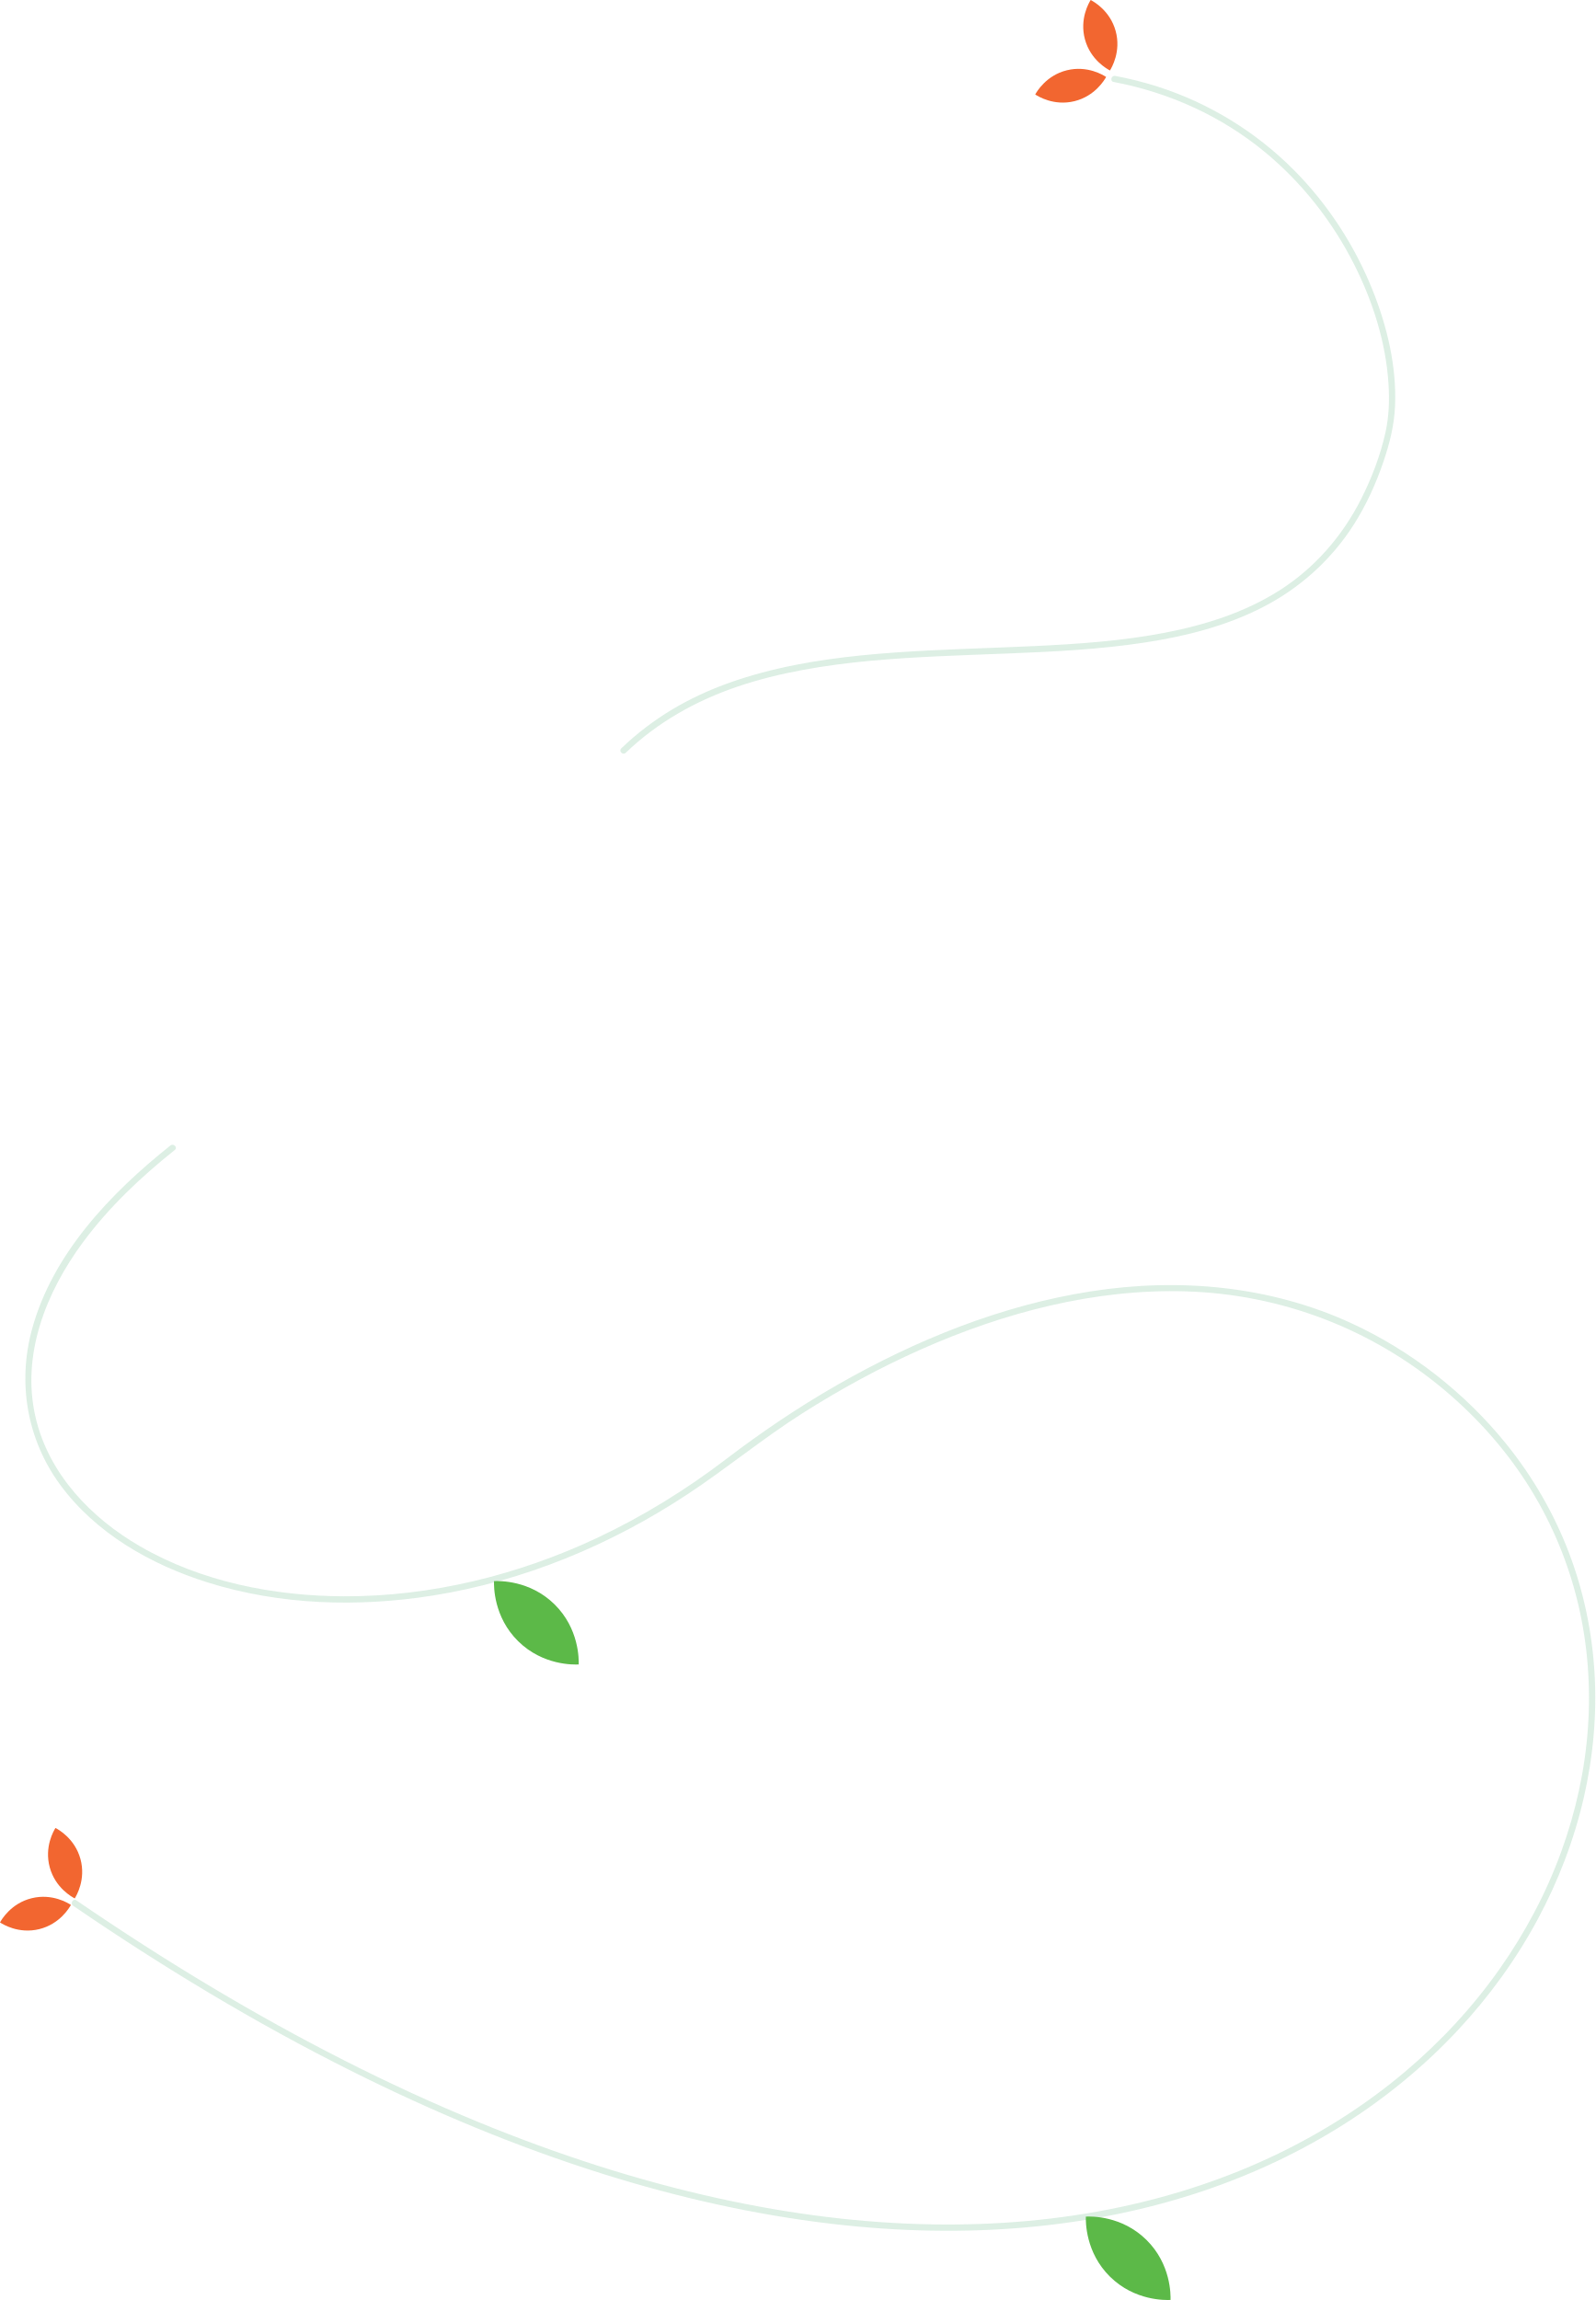
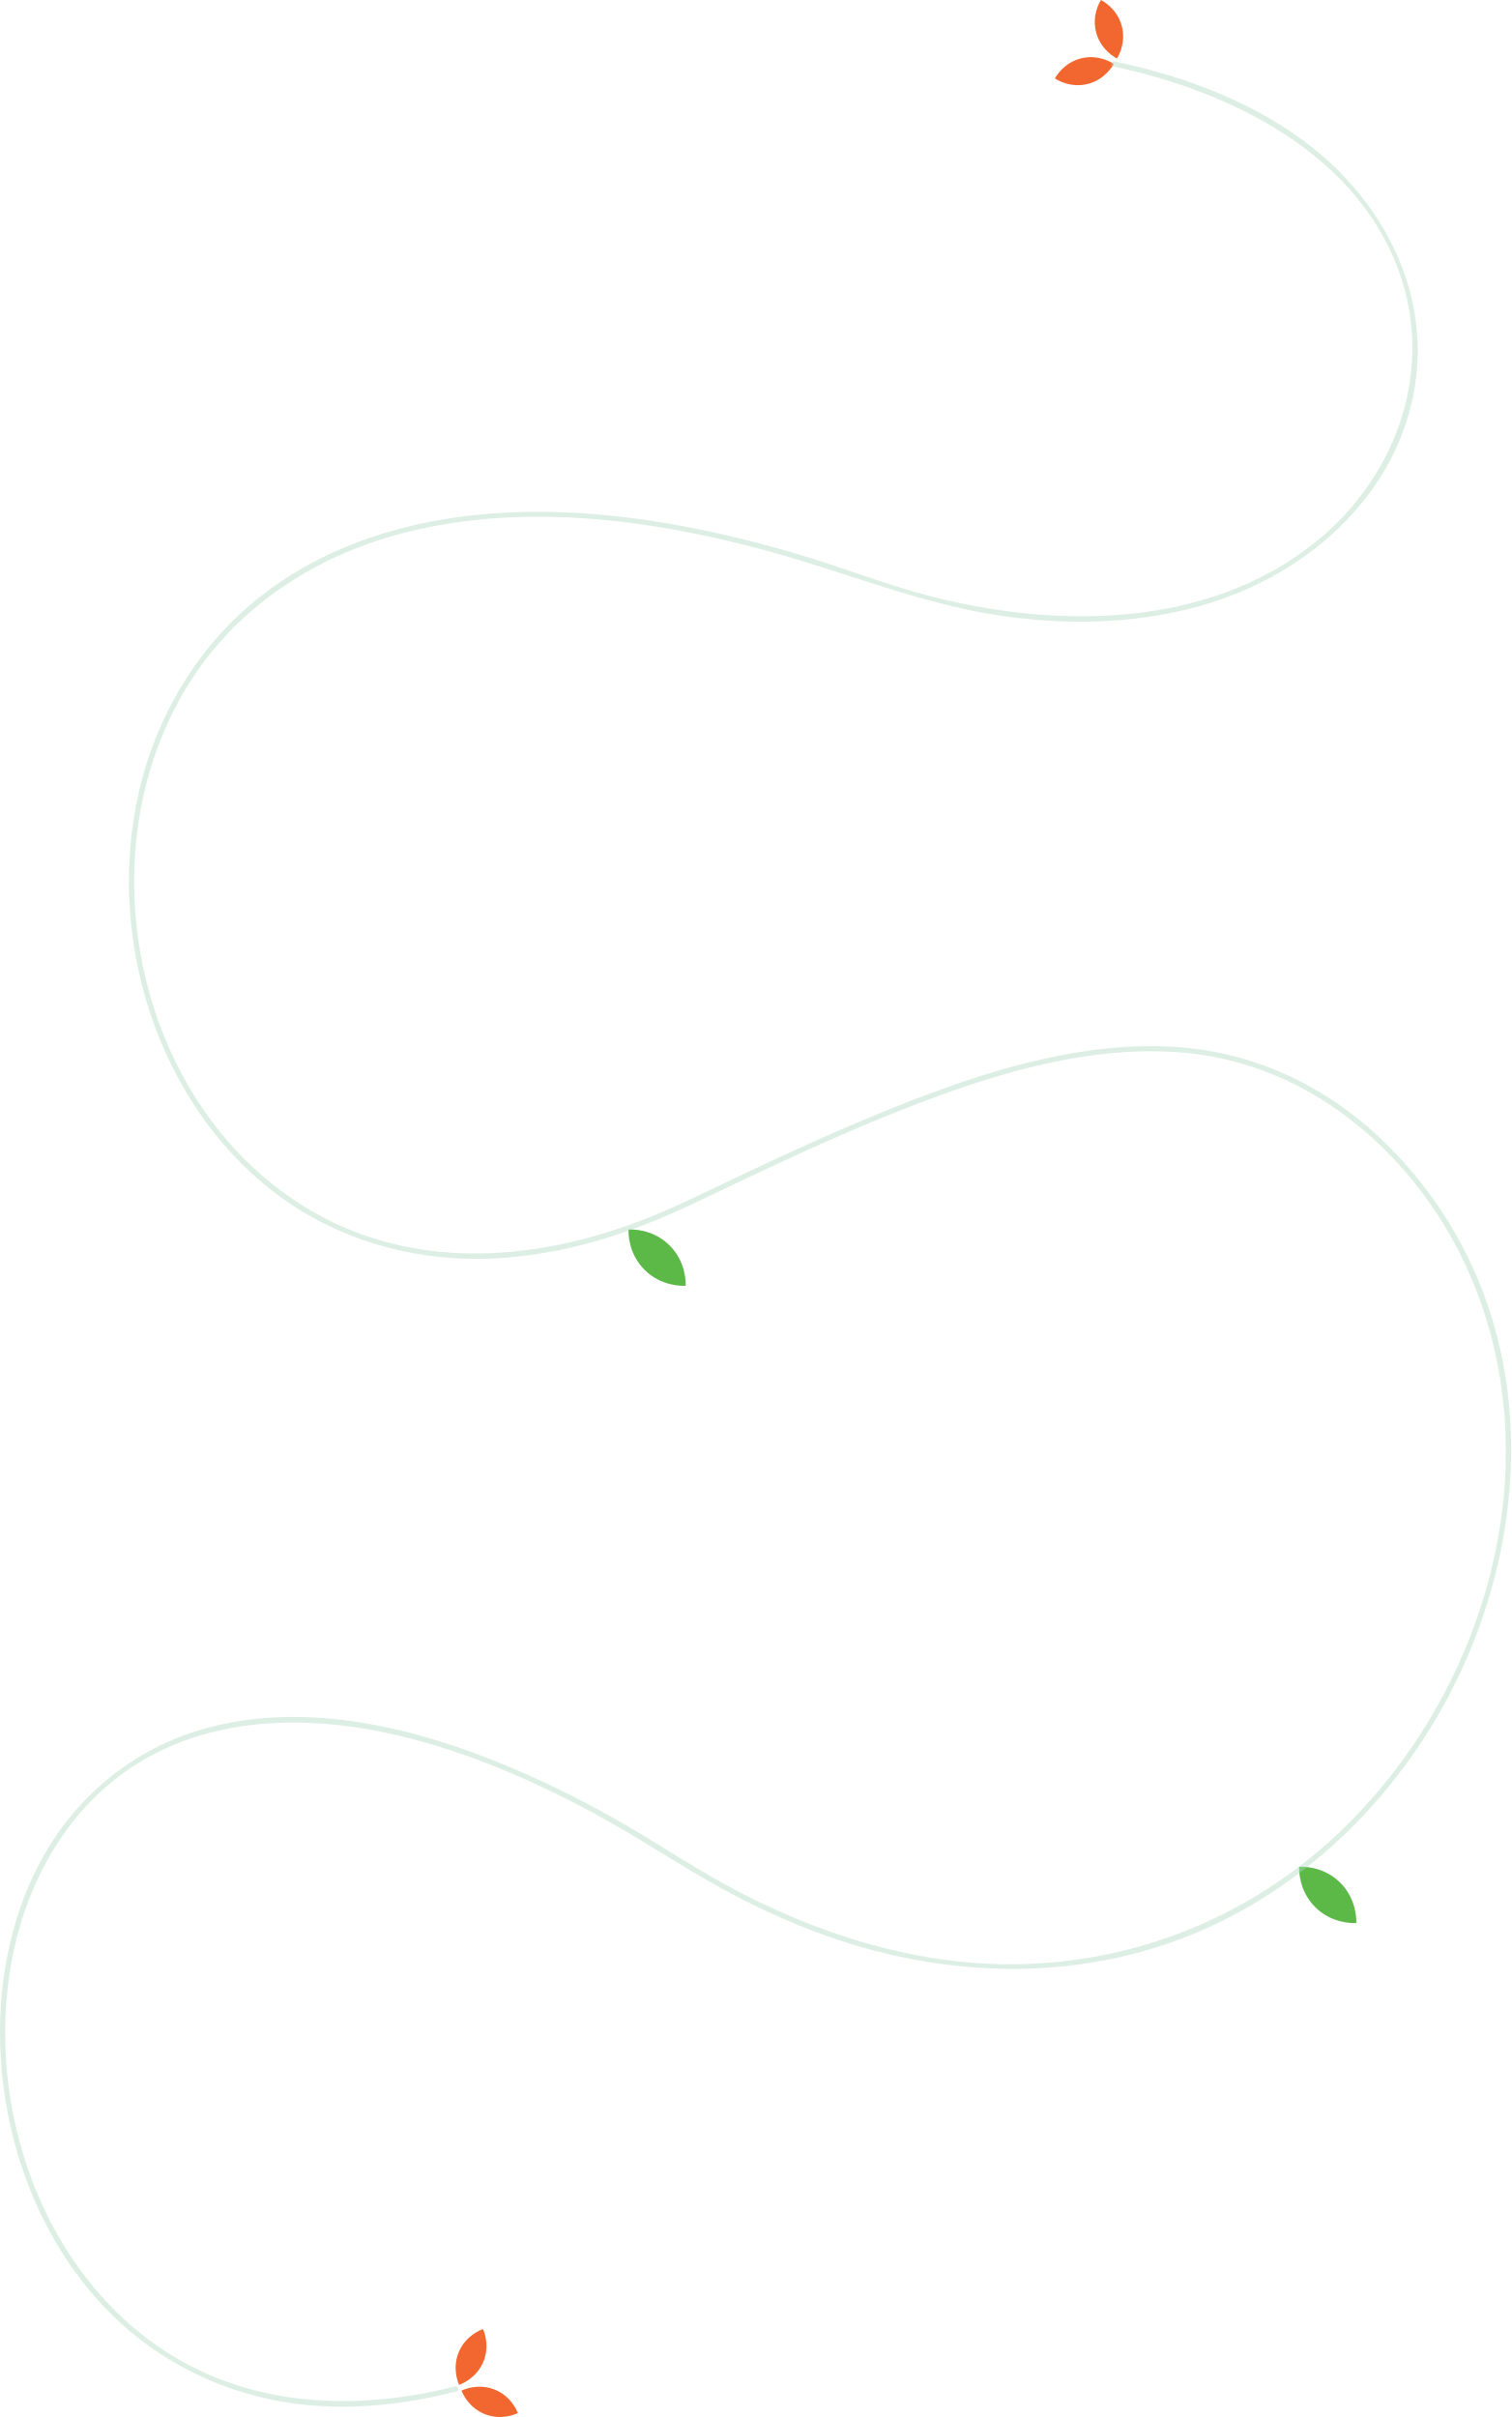
- <svg xmlns="http://www.w3.org/2000/svg" id="Layer_2" data-name="Layer 2" viewBox="0 0 2543.58 3666.78">
+ <svg xmlns="http://www.w3.org/2000/svg" id="Layer_2" data-name="Layer 2" viewBox="0 0 2902.42 4642.04">
  <g id="Layer_2-2" data-name="Layer 2">
    <g>
      <g>
+         <path d="M2154.43,49.47c8.96,32.75-6.5,58.65-9.11,62.86-4.39-2.29-30.88-16.72-39.84-49.47-8.96-32.75,6.5-58.65,9.11-62.86,4.39,2.29,30.88,16.72,39.84,49.47Z" fill="#f26630" />
+         <path d="M2076.62,112.03c-32.96,8.13-48.05,34.26-50.46,38.59,4.14,2.71,29.65,18.82,62.61,10.68,32.96-8.13,48.05-34.26,50.46-38.59-4.14-2.71-29.65-18.82-62.61-10.68Z" fill="#f26630" />
+       </g>
+       <g>
        <g>
-           <path d="M1778.87,49.47c8.96,32.75-6.5,58.65-9.11,62.86-4.39-2.29-30.88-16.72-39.84-49.47s6.5-58.65,9.11-62.86c4.39,2.29,30.88,16.72,39.84,49.47Z" fill="#f26630" />
-           <path d="M1701.06,112.03c-32.96,8.13-48.05,34.26-50.46,38.59,4.14,2.71,29.65,18.82,62.61,10.68,32.96-8.13,48.05-34.26,50.46-38.59-4.14-2.71-29.65-18.82-62.61-10.68Z" fill="#f26630" />
+           <path d="M1238.53,2439.34c32.02,31.51,71.93,30.4,78.47,30.11,.19-6.55,.65-46.47-31.37-77.98-32.02-31.51-71.93-30.4-78.47-30.11-.19,6.55-.65,46.47,31.37,77.98Z" fill="#5cb948" />
+           <path d="M2526.57,3663.26c32.02,31.51,71.93,30.4,78.47,30.11,.19-6.55,.65-46.47-31.37-77.98-32.02-31.51-71.93-30.4-78.47-30.11-.19,6.55-.65,46.47,31.37,77.98Z" fill="#5cb948" />
+           <g opacity=".42">
+             <path d="M873.8,4583.33c-175.57,44.78-365.78,41.62-526.51-49.45-134.22-76.05-232.1-203.67-285.93-346.9-52.79-140.44-66.53-297.43-34.14-444.25,30.88-139.98,106.85-271.2,228.67-350.53,150.26-97.84,338.38-99.06,507.8-59.28,125.88,29.56,246.14,80.41,360.25,140.58,72.24,38.09,140.52,82.13,210.55,123.97,72.26,43.17,147.9,80.83,226.56,110.88,252.17,96.32,533.27,103.53,779.14-15.56,215.01-104.14,383.78-291.91,477.97-510.17,91.58-212.21,114.71-457.76,38.56-678.31-38.6-111.79-102.14-213.93-185.02-298.29-116.44-118.52-266.06-190.4-432.9-196.36-177.77-6.36-353.28,50.29-516.49,115.14-97.77,38.84-193.56,82.52-288.73,127.29-69.65,32.77-138.27,68.19-210.46,95.17-163.79,61.2-346.12,84.3-514.68,28.16-138.86-46.25-254.96-143.54-332.61-266.74-77.26-122.57-117.52-267.73-118.22-412.38-.7-145.01,39.33-290.6,122.92-409.93,93.95-134.13,237.23-222.26,394.48-262.81,227.81-58.75,471.64-26.86,695.52,33.56,155.05,41.84,302.38,105.33,462.61,126.98,129.16,17.46,262.9,13.41,388.09-25.13,186.35-57.37,351.06-198.77,392.37-395.4,40.99-195.1-56.13-380.92-212.39-495.1-106.25-77.64-232.73-123.51-360.6-150.57-6.28-1.33-8.96,8.31-2.66,9.64,229.69,48.6,479.75,171.83,555.15,412.19,58.14,185.35-17.25,381.19-165.48,500.67-208.54,168.1-501.4,168.07-748.63,102.49-79.15-21-155.43-50.97-233.74-74.75-68.14-20.69-137.19-38.52-207.02-52.51-117.33-23.51-237.45-36.59-357.2-31.54-176,7.42-353.47,56.51-491.36,169.89-113.35,93.2-190.13,224.07-222.82,366.61-32.01,139.54-23.55,287.97,21.11,423.8,44.28,134.7,125.11,258.35,238.13,345.13,121.75,93.48,273.7,135.24,426.24,127.19,94.91-5.01,188.3-27.65,277.03-61.15,69.23-26.13,135.18-59.91,202.04-91.43,98.97-46.64,198.56-92.22,300.36-132.38,166.35-65.62,346.22-122.85,527.29-111.09,171.05,11.11,320.37,95.04,433.26,221.99,162.66,182.93,224.66,431.39,191.29,671.52-32.99,237.48-152.55,462.74-330.78,623.1-193.03,173.67-449.21,257.19-707.53,230.34-158.29-16.46-310.62-71.21-449.89-146.94-74.55-40.54-144.68-88.57-218.77-129.97-62.65-35.01-126.95-67.15-193.06-95.11-181.47-76.75-391.38-129.66-586.82-76.73-141.45,38.3-256.97,135-323.59,265.01C6.52,3713.85-11.84,3865.71,6.97,4009.5c19.46,148.7,79.4,293.93,179.56,406.53,105.63,118.76,252.31,190.21,410.41,203.68,93.89,8,188.48-3.51,279.52-26.74,6.23-1.59,3.59-11.24-2.66-9.64h0Z" fill="#add9bf" />
+           </g>
        </g>
-         <g opacity=".42">
-           <path d="M1775.59,130.64c87.85,16.66,170.98,54.02,240.18,110.9,60.09,49.38,109,111.71,143.91,181.14,29.44,58.56,49.99,123.28,54.2,188.94,1.66,25.86,.85,52.19-4.76,77.56-8.15,36.83-22.07,73.33-39.13,106.92-30.1,59.28-74.32,109.93-130.62,145.57-54.91,34.75-117.67,54.61-181.1,66.89-69.13,13.38-139.65,18.19-209.87,21.49-73.9,3.48-147.91,4.97-221.72,10.26-71.44,5.11-143.14,13.59-212.45,32.24s-130.17,45.49-184.84,87.28c-13.53,10.34-26.46,21.4-38.73,33.22-4.64,4.47,2.43,11.54,7.07,7.07,50.35-48.51,111.92-82.97,177.89-105.41s139.46-34.43,210.77-41.09c74.1-6.93,148.53-8.9,222.86-11.87s144.39-6.49,215.8-17.36c65.25-9.94,130.35-26.36,189.25-56.83,58.36-30.19,107.85-74.62,143.43-129.92,20.52-31.9,36.32-66.7,48.44-102.6,9.71-28.77,16.89-57.46,18.16-87.87,2.63-62.93-12.51-126.63-35.84-184.73-28.47-70.88-70.88-136.22-124.64-190.54-60.83-61.46-136.01-107.62-218.39-133.94-22.04-7.04-44.5-12.64-67.23-16.95-6.29-1.19-8.98,8.44-2.66,9.64h.02Z" fill="#add9bf" />
+         <g>
+           <path d="M931.14,4636.5c-31.54-12.57-42.91-40.52-44.69-45.13,4.47-2.12,31.95-14.58,63.49-2.01,31.54,12.57,42.91,40.52,44.69,45.13-4.47,2.12-31.95,14.58-63.49,2.01Z" fill="#f26630" />
+           <path d="M928.07,4536.7c13.36-31.21,1.6-58.99-.41-63.52-4.66,1.67-32.88,12.33-46.24,43.54-13.36,31.21-1.6,58.99,.41,63.52,4.66-1.67,32.88-12.33,46.24-43.54Z" fill="#f26630" />
        </g>
-       </g>
-       <g opacity=".42">
-         <path d="M116.66,3038.27c141.95,97.1,289.48,186.34,443.36,263.3,129.42,64.73,263.4,120.88,401.52,164.24,118.27,37.12,239.66,64.75,362.82,79.32,106.1,12.54,213.54,15.21,319.97,5.11,93.17-8.85,185.53-27.38,274.26-57.33,79.73-26.91,156.5-62.92,227.42-108.29,65.44-41.86,125.93-91.63,178.91-148.48,49.45-53.06,92.44-112.28,126.83-176.17,32.81-60.96,57.9-126.2,73.44-193.69,14.93-64.88,21.13-131.88,17.26-198.37-3.82-65.67-17.34-130.78-40.77-192.28-24.06-63.15-58.23-122.04-100.77-174.53-65.65-81.02-150.91-147.54-245.52-191.24-129.93-60.01-274.96-73.01-415.48-51.2-143.38,22.25-280.6,77.92-405.98,149.85-61.3,35.16-119.88,74.71-176.04,117.59-63.94,48.82-132.7,91.31-205.52,125.57-126.04,59.29-264.86,93.8-404.49,93.23-111.94-.46-227.13-23.23-324.77-79.81-78.07-45.23-145.21-115.13-166.29-205.03-23.39-99.76,16.43-199.64,75.27-279.3,41.33-55.96,92.43-104.24,146.69-147.48,5.03-4.01-2.09-11.04-7.07-7.07-95.15,75.83-188.14,172.75-220.8,293.39-23.14,85.47-7.78,175.09,44.53,246.8,56.92,78.02,145.11,128.05,235.9,156.49,115.33,36.13,239.61,39.67,358.43,20.86,145.38-23.02,284.23-80.79,406.77-161.74,62.12-41.04,119.5-88.52,182.4-128.54,60.6-38.56,123.89-73.03,189.55-102.19,132.43-58.81,277.01-96.93,422.74-92.51,151.39,4.59,295.57,59.63,411.58,157.06,53.89,45.26,100.96,98.55,137.88,158.52,34.92,56.71,60.52,118.87,75.79,183.69,15.14,64.26,20.01,130.71,15.41,196.54-4.7,67.23-19.39,133.64-42.38,196.96-24.03,66.18-57.32,128.91-97.78,186.51-43.05,61.29-94.41,116.64-151.61,164.95-61.44,51.88-129.75,95.45-202.1,130.47-79.68,38.56-164.3,66.55-250.83,84.98-98,20.87-198.41,29.33-298.53,27.81-115.02-1.75-229.6-16.66-341.89-41.29-130.78-28.69-258.52-70.44-382.34-121.19-147.12-60.3-288.84-133.43-425.34-214.83-73.93-44.09-146.33-90.71-217.37-139.31-5.33-3.64-10.33,5.02-5.05,8.63h0Z" fill="#add9bf" />
-       </g>
-       <path d="M826.25,2616.56c39.36,38.74,88.42,37.37,96.47,37.01,.23-8.05,.8-57.12-38.57-95.86-39.36-38.74-88.42-37.37-96.47-37.01-.23,8.05-.8,57.12,38.57,95.86Z" fill="#5cb948" />
-       <path d="M1769.91,3629.67c39.36,38.74,88.42,37.37,96.47,37.01,.23-8.05,.8-57.12-38.57-95.86-39.36-38.74-88.42-37.37-96.47-37.01-.23,8.05-.8,57.12,38.57,95.86Z" fill="#5cb948" />
-       <g>
-         <path d="M128.27,2963.69c8.96,32.75-6.5,58.65-9.11,62.86-4.39-2.29-30.88-16.72-39.84-49.47-8.96-32.75,6.5-58.65,9.11-62.86,4.39,2.29,30.88,16.72,39.84,49.47Z" fill="#f26630" />
-         <path d="M50.46,3026.25c-32.96,8.13-48.05,34.26-50.46,38.59,4.14,2.71,29.65,18.82,62.61,10.68,32.96-8.13,48.05-34.26,50.46-38.59-4.14-2.71-29.65-18.82-62.61-10.68Z" fill="#f26630" />
      </g>
    </g>
  </g>
</svg>
